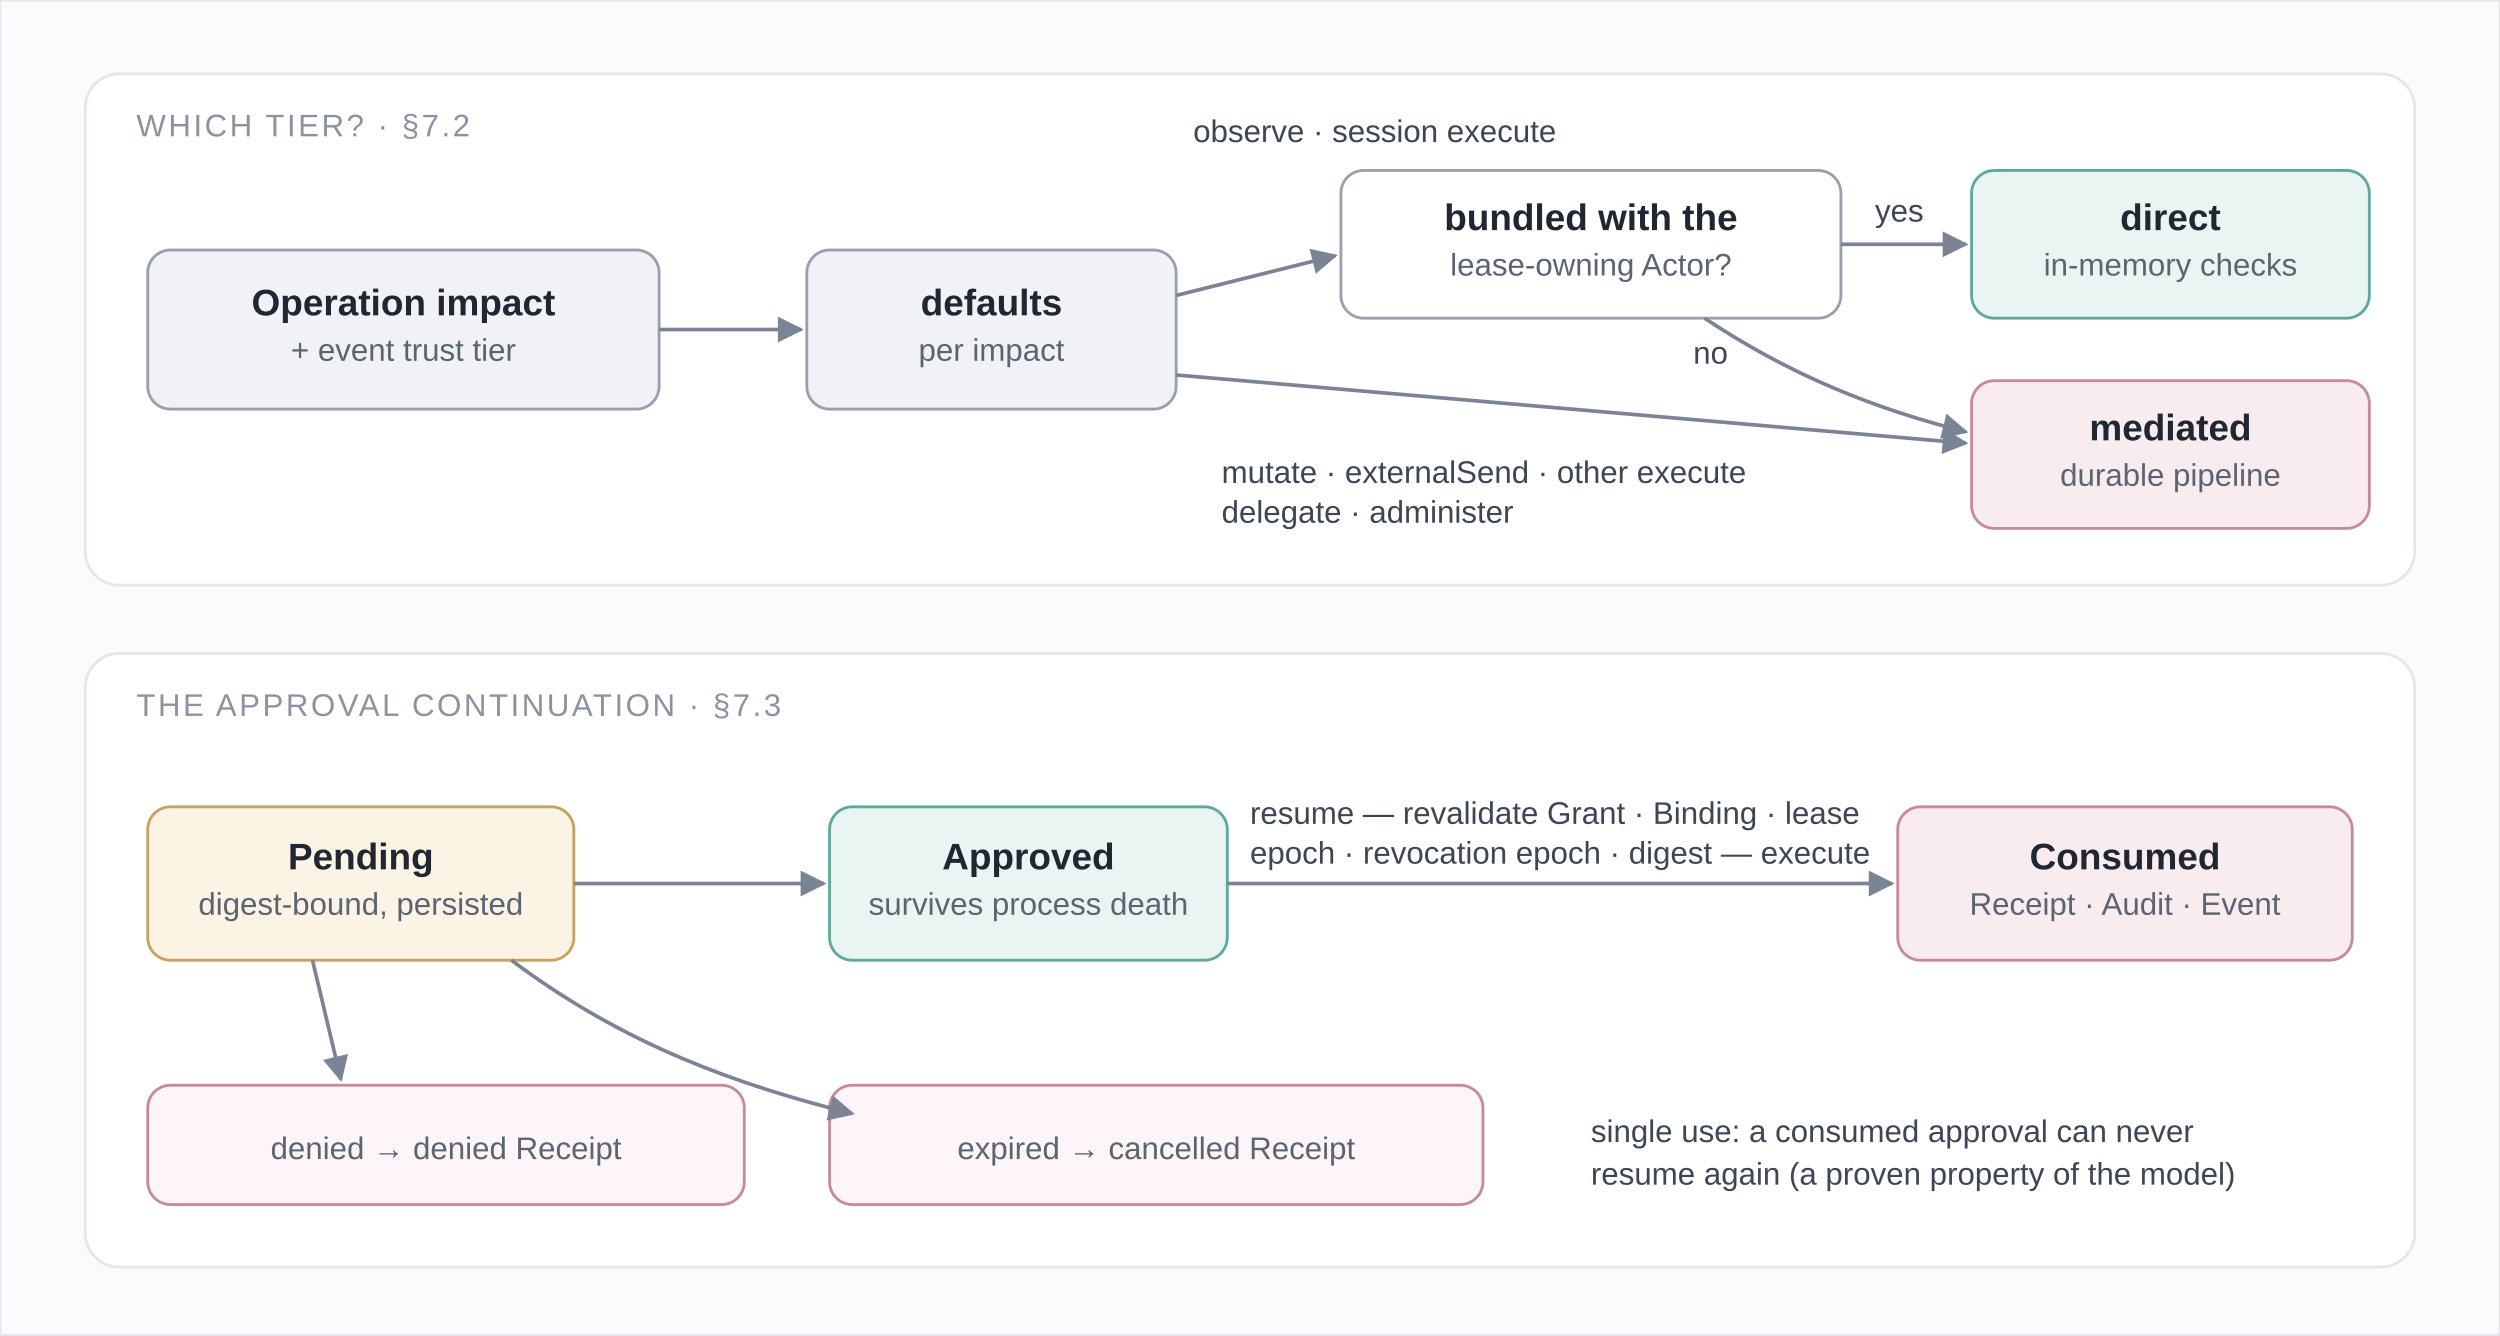
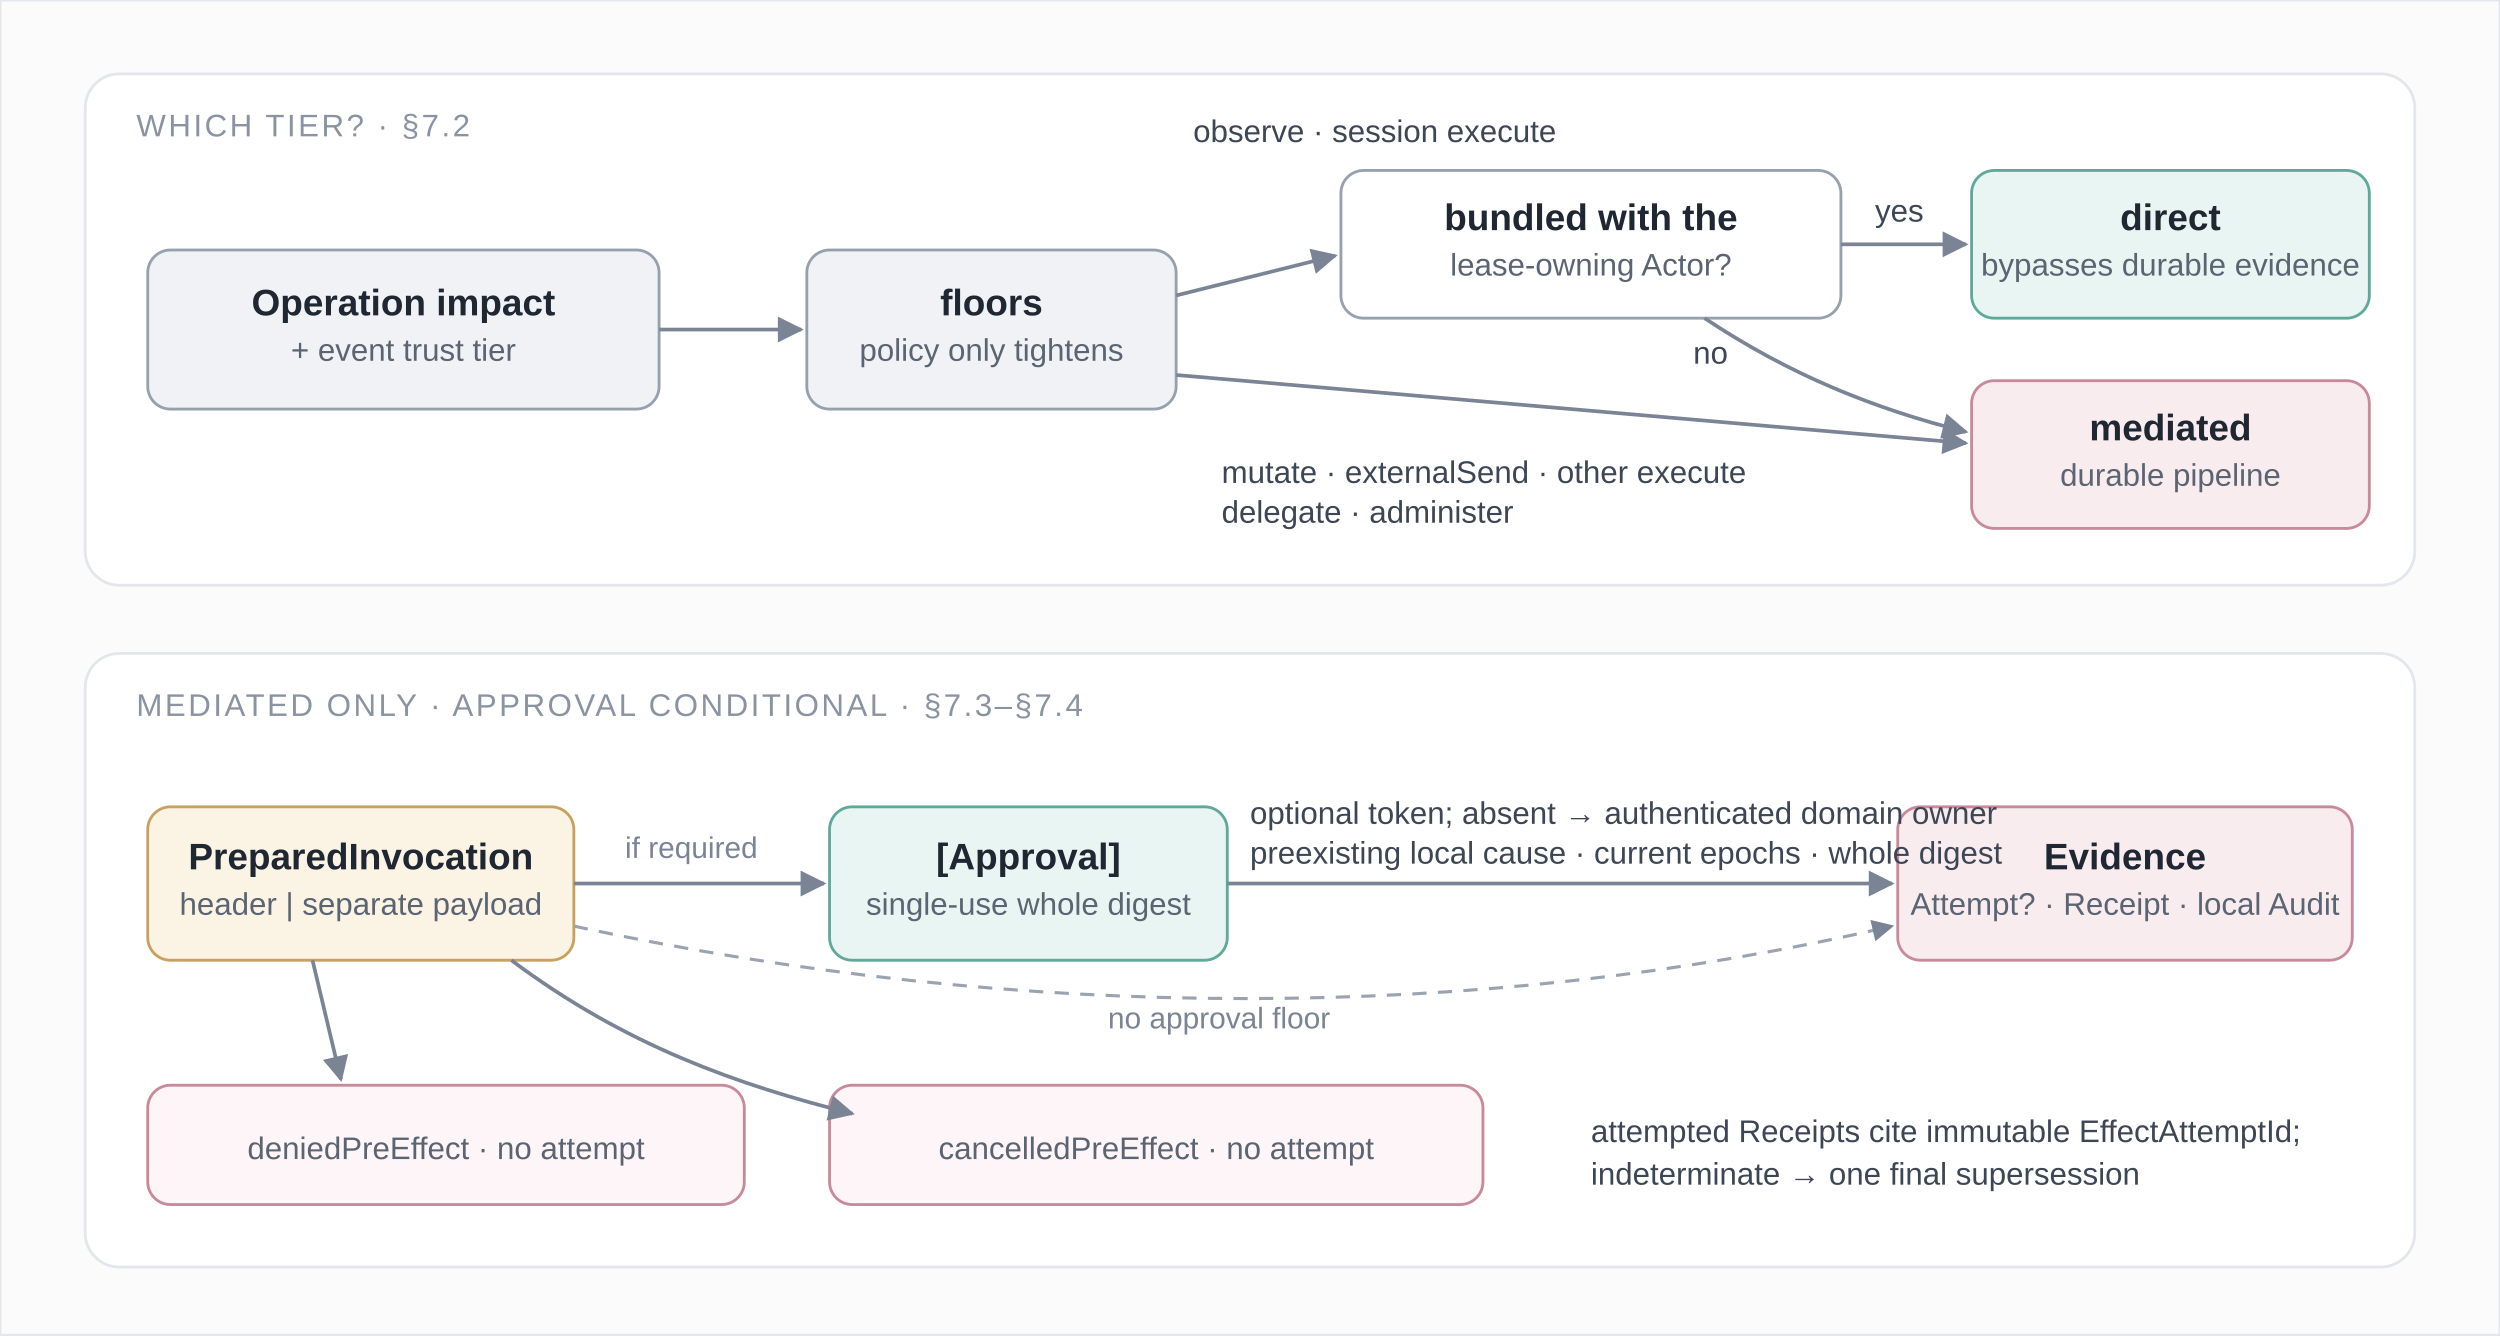
<svg xmlns="http://www.w3.org/2000/svg" viewBox="0 0 880 470" font-family="-apple-system, 'Segoe UI', 'Helvetica Neue', Arial, sans-serif">
  <defs>
    <marker id="a" viewBox="0 0 10 10" refX="9" refY="5" markerWidth="7" markerHeight="7" orient="auto-start-reverse">
      <path d="M0,0 L10,5 L0,10 z" fill="#7A8494" />
    </marker>
  </defs>
  <rect x="0" y="0" width="880" height="470" fill="#FBFBFC" stroke="#E3E6EB" />
  <rect x="30" y="26" width="820" height="180" fill="#FFFFFF" stroke="#E3E6EB" rx="12" />
  <text x="48" y="48" font-size="11px" fill="#8A93A1" letter-spacing=".08em">WHICH TIER? · §7.2</text>
  <rect x="52" y="88" width="180" height="56" rx="8" fill="#F0F2F5" stroke="#97A1AE" />
  <text x="142" y="111" font-size="13px" fill="#1F2733" font-weight="600" text-anchor="middle">Operation impact</text>
  <text x="142" y="127" font-size="11px" fill="#5A6472" text-anchor="middle">+ event trust tier</text>
  <rect x="284" y="88" width="130" height="56" rx="8" fill="#F0F2F5" stroke="#97A1AE" />
-   <text x="349" y="111" font-size="13px" fill="#1F2733" font-weight="600" text-anchor="middle">defaults</text>
-   <text x="349" y="127" font-size="11px" fill="#5A6472" text-anchor="middle">per impact</text>
+   <text x="349" y="111" font-size="13px" fill="#1F2733" font-weight="600" text-anchor="middle">floors</text>
+   <text x="349" y="127" font-size="11px" fill="#5A6472" text-anchor="middle">policy only tightens</text>
  <line x1="232" y1="116" x2="282" y2="116" stroke="#7A8494" stroke-width="1.3" fill="none" marker-end="url(#a)" />
  <rect x="472" y="60" width="176" height="52" rx="8" fill="#FFFFFF" stroke="#97A1AE" />
  <text x="560" y="81" font-size="13px" fill="#1F2733" font-weight="600" text-anchor="middle">bundled with the</text>
  <text x="560" y="97" font-size="11px" fill="#5A6472" text-anchor="middle">lease-owning Actor?</text>
  <path d="M414,104 L470,90" stroke="#7A8494" stroke-width="1.3" fill="none" marker-end="url(#a)" />
  <text x="420" y="50" font-size="11px" fill="#3D4654">observe · session execute</text>
  <rect x="694" y="60" width="140" height="52" rx="8" fill="#E9F5F2" stroke="#5FA99B" />
  <text x="764" y="81" font-size="13px" fill="#1F2733" font-weight="600" text-anchor="middle">direct</text>
-   <text x="764" y="97" font-size="11px" fill="#5A6472" text-anchor="middle">in-memory checks</text>
+   <text x="764" y="97" font-size="11px" fill="#5A6472" text-anchor="middle">bypasses durable evidence</text>
  <line x1="648" y1="86" x2="692" y2="86" stroke="#7A8494" stroke-width="1.3" fill="none" marker-end="url(#a)" />
  <text x="660" y="78" font-size="11px" fill="#3D4654">yes</text>
  <rect x="694" y="134" width="140" height="52" rx="8" fill="#F9ECEF" stroke="#C88A9A" />
  <text x="764" y="155" font-size="13px" fill="#1F2733" font-weight="600" text-anchor="middle">mediated</text>
  <text x="764" y="171" font-size="11px" fill="#5A6472" text-anchor="middle">durable pipeline</text>
  <path d="M414,132 L692,156" stroke="#7A8494" stroke-width="1.3" fill="none" marker-end="url(#a)" />
  <text x="430" y="170" font-size="11px" fill="#3D4654">mutate · externalSend · other execute</text>
  <text x="430" y="184" font-size="11px" fill="#3D4654">delegate · administer</text>
  <path d="M600,112 C 630,132 660,144 692,152" stroke="#7A8494" stroke-width="1.3" fill="none" marker-end="url(#a)" />
  <text x="596" y="128" font-size="11px" fill="#3D4654">no</text>
  <rect x="30" y="230" width="820" height="216" fill="#FFFFFF" stroke="#E3E6EB" rx="12" />
-   <text x="48" y="252" font-size="11px" fill="#8A93A1" letter-spacing=".08em">THE APPROVAL CONTINUATION · §7.3</text>
+   <text x="48" y="252" font-size="11px" fill="#8A93A1" letter-spacing=".08em">MEDIATED ONLY · APPROVAL CONDITIONAL · §7.3–§7.4</text>
  <rect x="52" y="284" width="150" height="54" rx="8" fill="#FBF3E4" stroke="#C9A15E" />
-   <text x="127" y="306" font-size="13px" fill="#1F2733" font-weight="600" text-anchor="middle">Pending</text>
-   <text x="127" y="322" font-size="11px" fill="#5A6472" text-anchor="middle">digest-bound, persisted</text>
+   <text x="127" y="306" font-size="13px" fill="#1F2733" font-weight="600" text-anchor="middle">PreparedInvocation</text>
+   <text x="127" y="322" font-size="11px" fill="#5A6472" text-anchor="middle">header | separate payload</text>
  <rect x="292" y="284" width="140" height="54" rx="8" fill="#E9F5F2" stroke="#5FA99B" />
-   <text x="362" y="306" font-size="13px" fill="#1F2733" font-weight="600" text-anchor="middle">Approved</text>
-   <text x="362" y="322" font-size="11px" fill="#5A6472" text-anchor="middle">survives process death</text>
+   <text x="362" y="306" font-size="13px" fill="#1F2733" font-weight="600" text-anchor="middle">[Approval]</text>
+   <text x="362" y="322" font-size="11px" fill="#5A6472" text-anchor="middle">single-use whole digest</text>
  <line x1="202" y1="311" x2="290" y2="311" stroke="#7A8494" stroke-width="1.3" fill="none" marker-end="url(#a)" />
+   <text x="220" y="302" font-size="10.5px" fill="#7A8494">if required</text>
  <rect x="668" y="284" width="160" height="54" rx="8" fill="#F9ECEF" stroke="#C88A9A" />
-   <text x="748" y="306" font-size="13px" fill="#1F2733" font-weight="600" text-anchor="middle">Consumed</text>
-   <text x="748" y="322" font-size="11px" fill="#5A6472" text-anchor="middle">Receipt · Audit · Event</text>
+   <text x="748" y="306" font-size="13px" fill="#1F2733" font-weight="600" text-anchor="middle">Evidence</text>
+   <text x="748" y="322" font-size="11px" fill="#5A6472" text-anchor="middle">Attempt? · Receipt · local Audit</text>
  <line x1="432" y1="311" x2="666" y2="311" stroke="#7A8494" stroke-width="1.3" fill="none" marker-end="url(#a)" />
-   <text x="440" y="290" font-size="11px" fill="#3D4654">resume — revalidate Grant · Binding · lease</text>
-   <text x="440" y="304" font-size="11px" fill="#3D4654">epoch · revocation epoch · digest — execute</text>
+   <path d="M202,326 C 360,360 520,360 666,326" stroke="#9AA3B0" stroke-width="1.1" fill="none" marker-end="url(#a)" stroke-dasharray="5 4" />
+   <text x="390" y="362" font-size="10.5px" fill="#7A8494">no approval floor</text>
+   <text x="440" y="290" font-size="11px" fill="#3D4654">optional token; absent → authenticated domain owner</text>
+   <text x="440" y="304" font-size="11px" fill="#3D4654">preexisting local cause · current epochs · whole digest</text>
  <rect x="52" y="382" width="210" height="42" rx="8" fill="#FDF5F7" stroke="#C88A9A" />
-   <text x="157" y="408" font-size="11px" fill="#5A6472" text-anchor="middle">denied → denied Receipt</text>
+   <text x="157" y="408" font-size="11px" fill="#5A6472" text-anchor="middle">deniedPreEffect · no attempt</text>
  <path d="M110,338 L120,380" stroke="#7A8494" stroke-width="1.3" fill="none" marker-end="url(#a)" />
  <rect x="292" y="382" width="230" height="42" rx="8" fill="#FDF5F7" stroke="#C88A9A" />
-   <text x="407" y="408" font-size="11px" fill="#5A6472" text-anchor="middle">expired → cancelled Receipt</text>
+   <text x="407" y="408" font-size="11px" fill="#5A6472" text-anchor="middle">cancelledPreEffect · no attempt</text>
  <path d="M180,338 C 220,368 260,382 300,392" stroke="#7A8494" stroke-width="1.3" fill="none" marker-end="url(#a)" />
-   <text x="560" y="402" font-size="11px" fill="#3D4654">single use: a consumed approval can never</text>
-   <text x="560" y="417" font-size="11px" fill="#3D4654">resume again (a proven property of the model)</text>
+   <text x="560" y="402" font-size="11px" fill="#3D4654">attempted Receipts cite immutable EffectAttemptId;</text>
+   <text x="560" y="417" font-size="11px" fill="#3D4654">indeterminate → one final supersession</text>
</svg>
